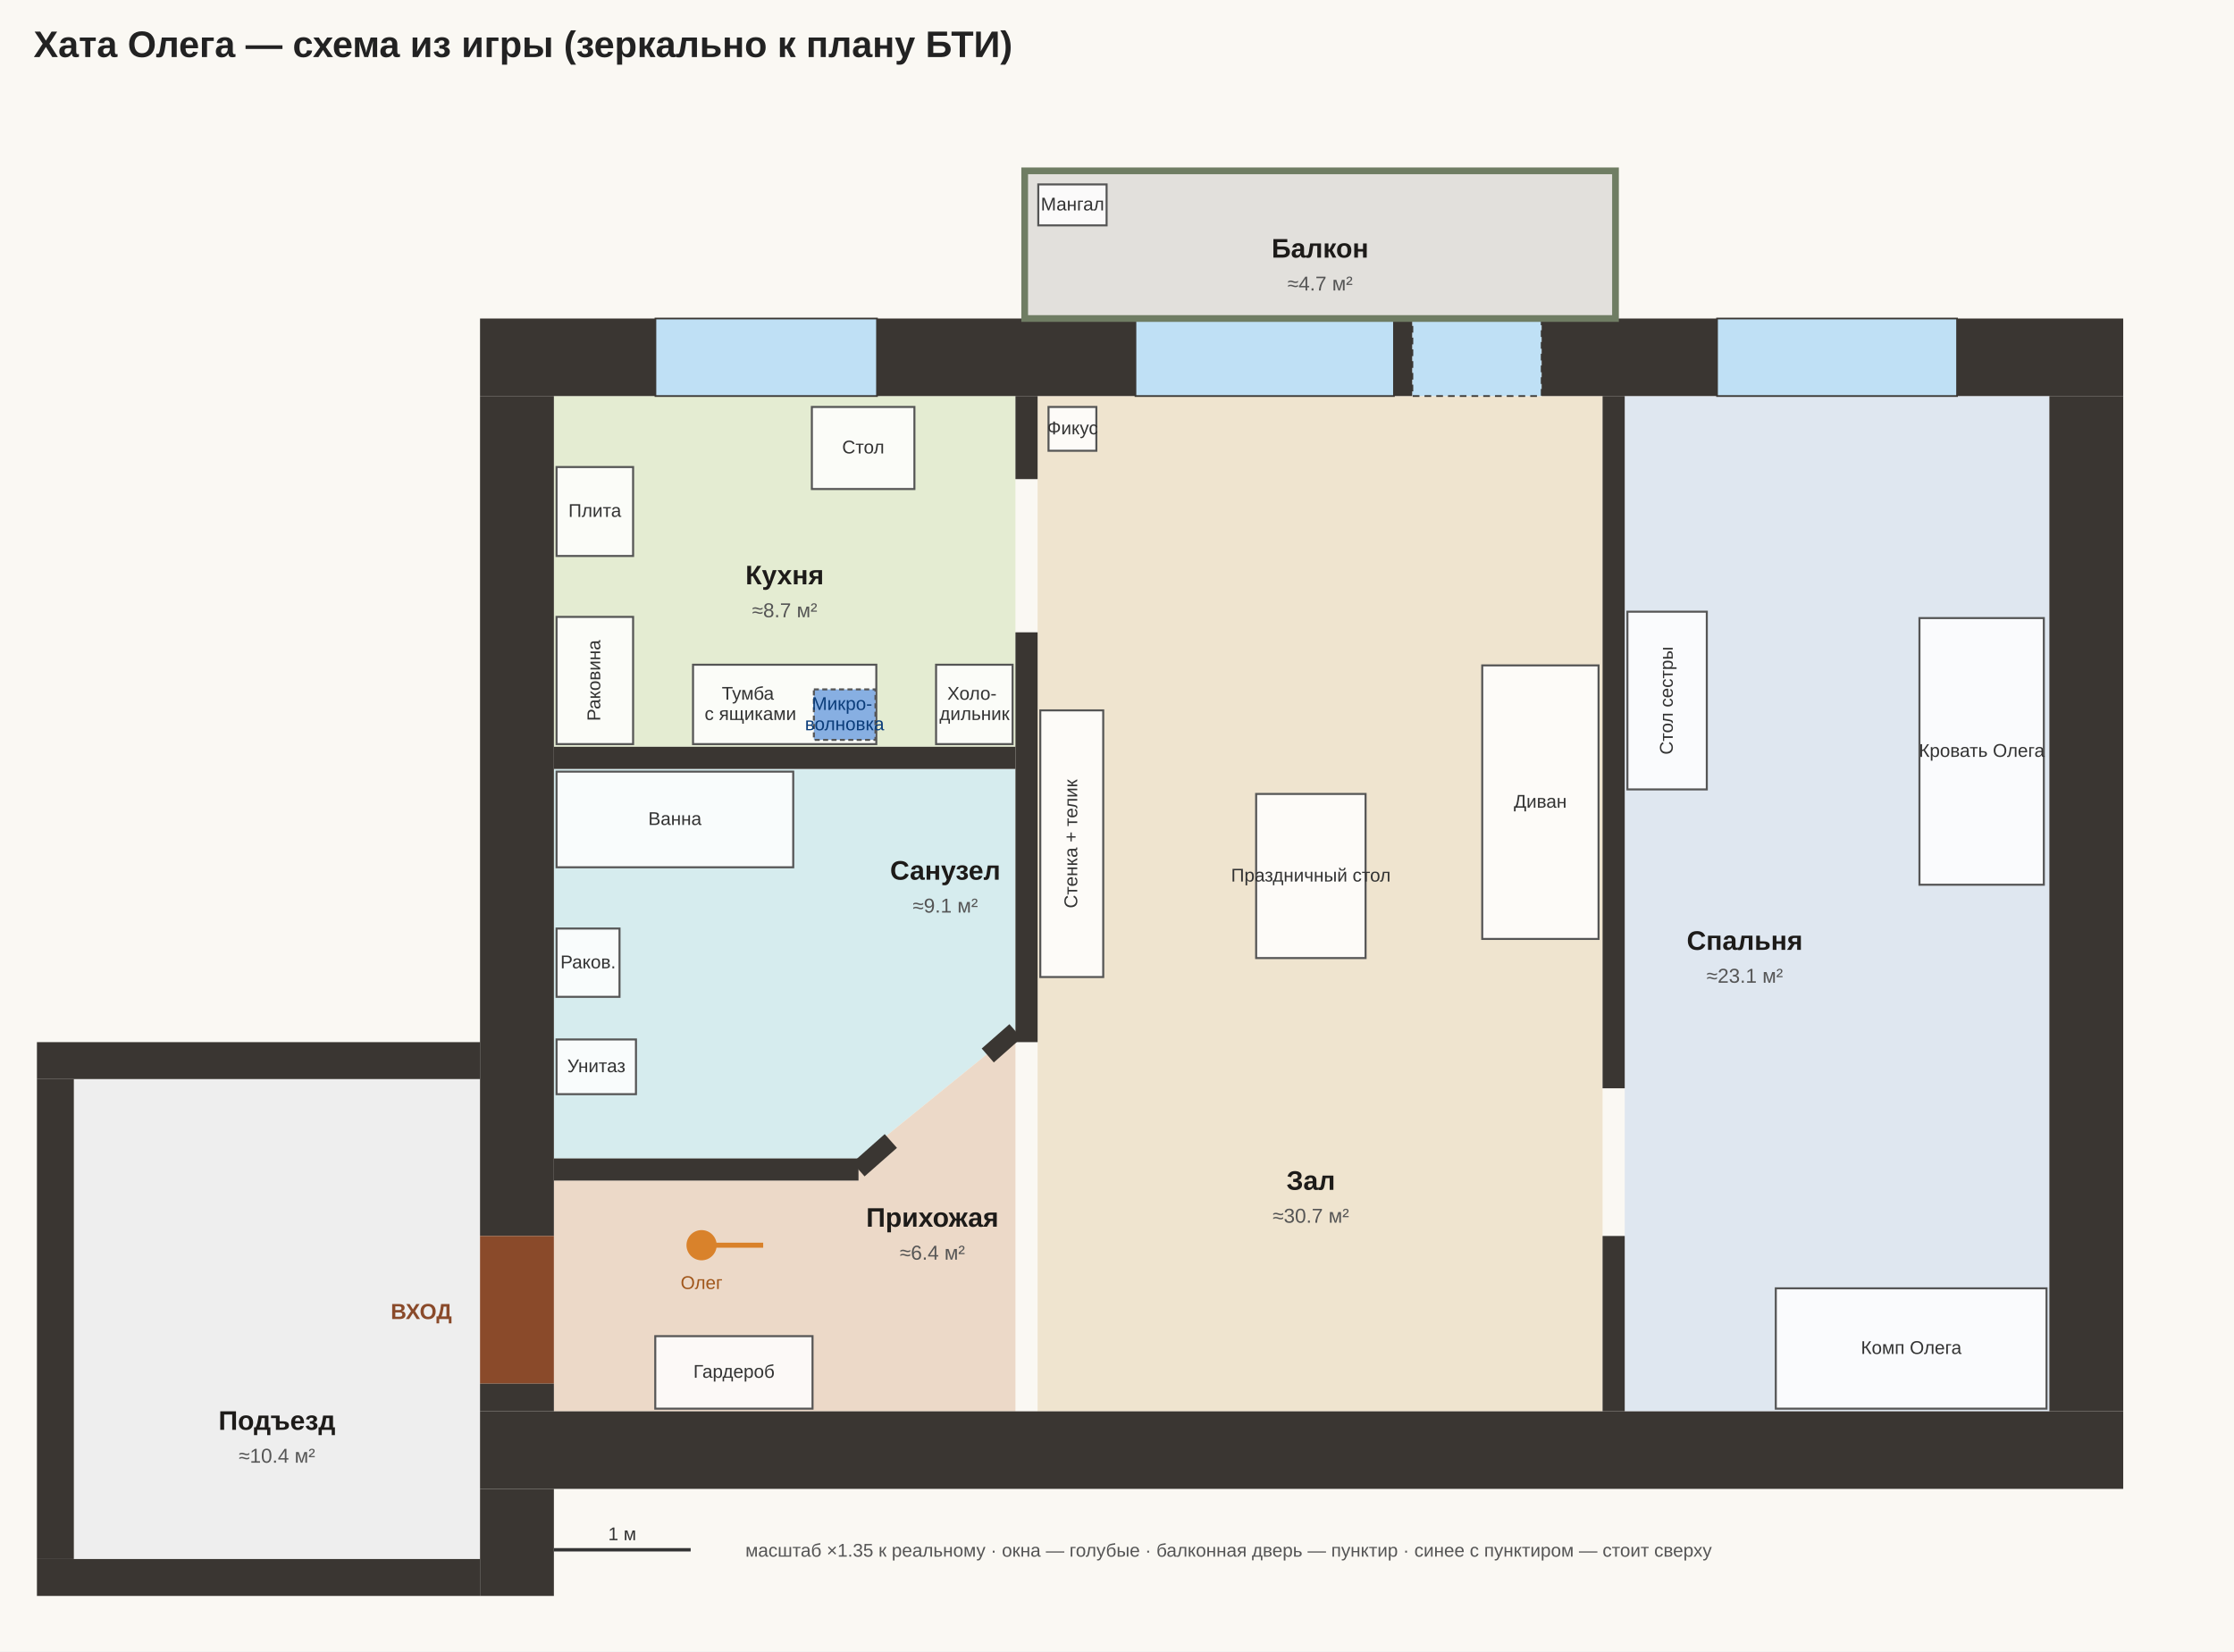
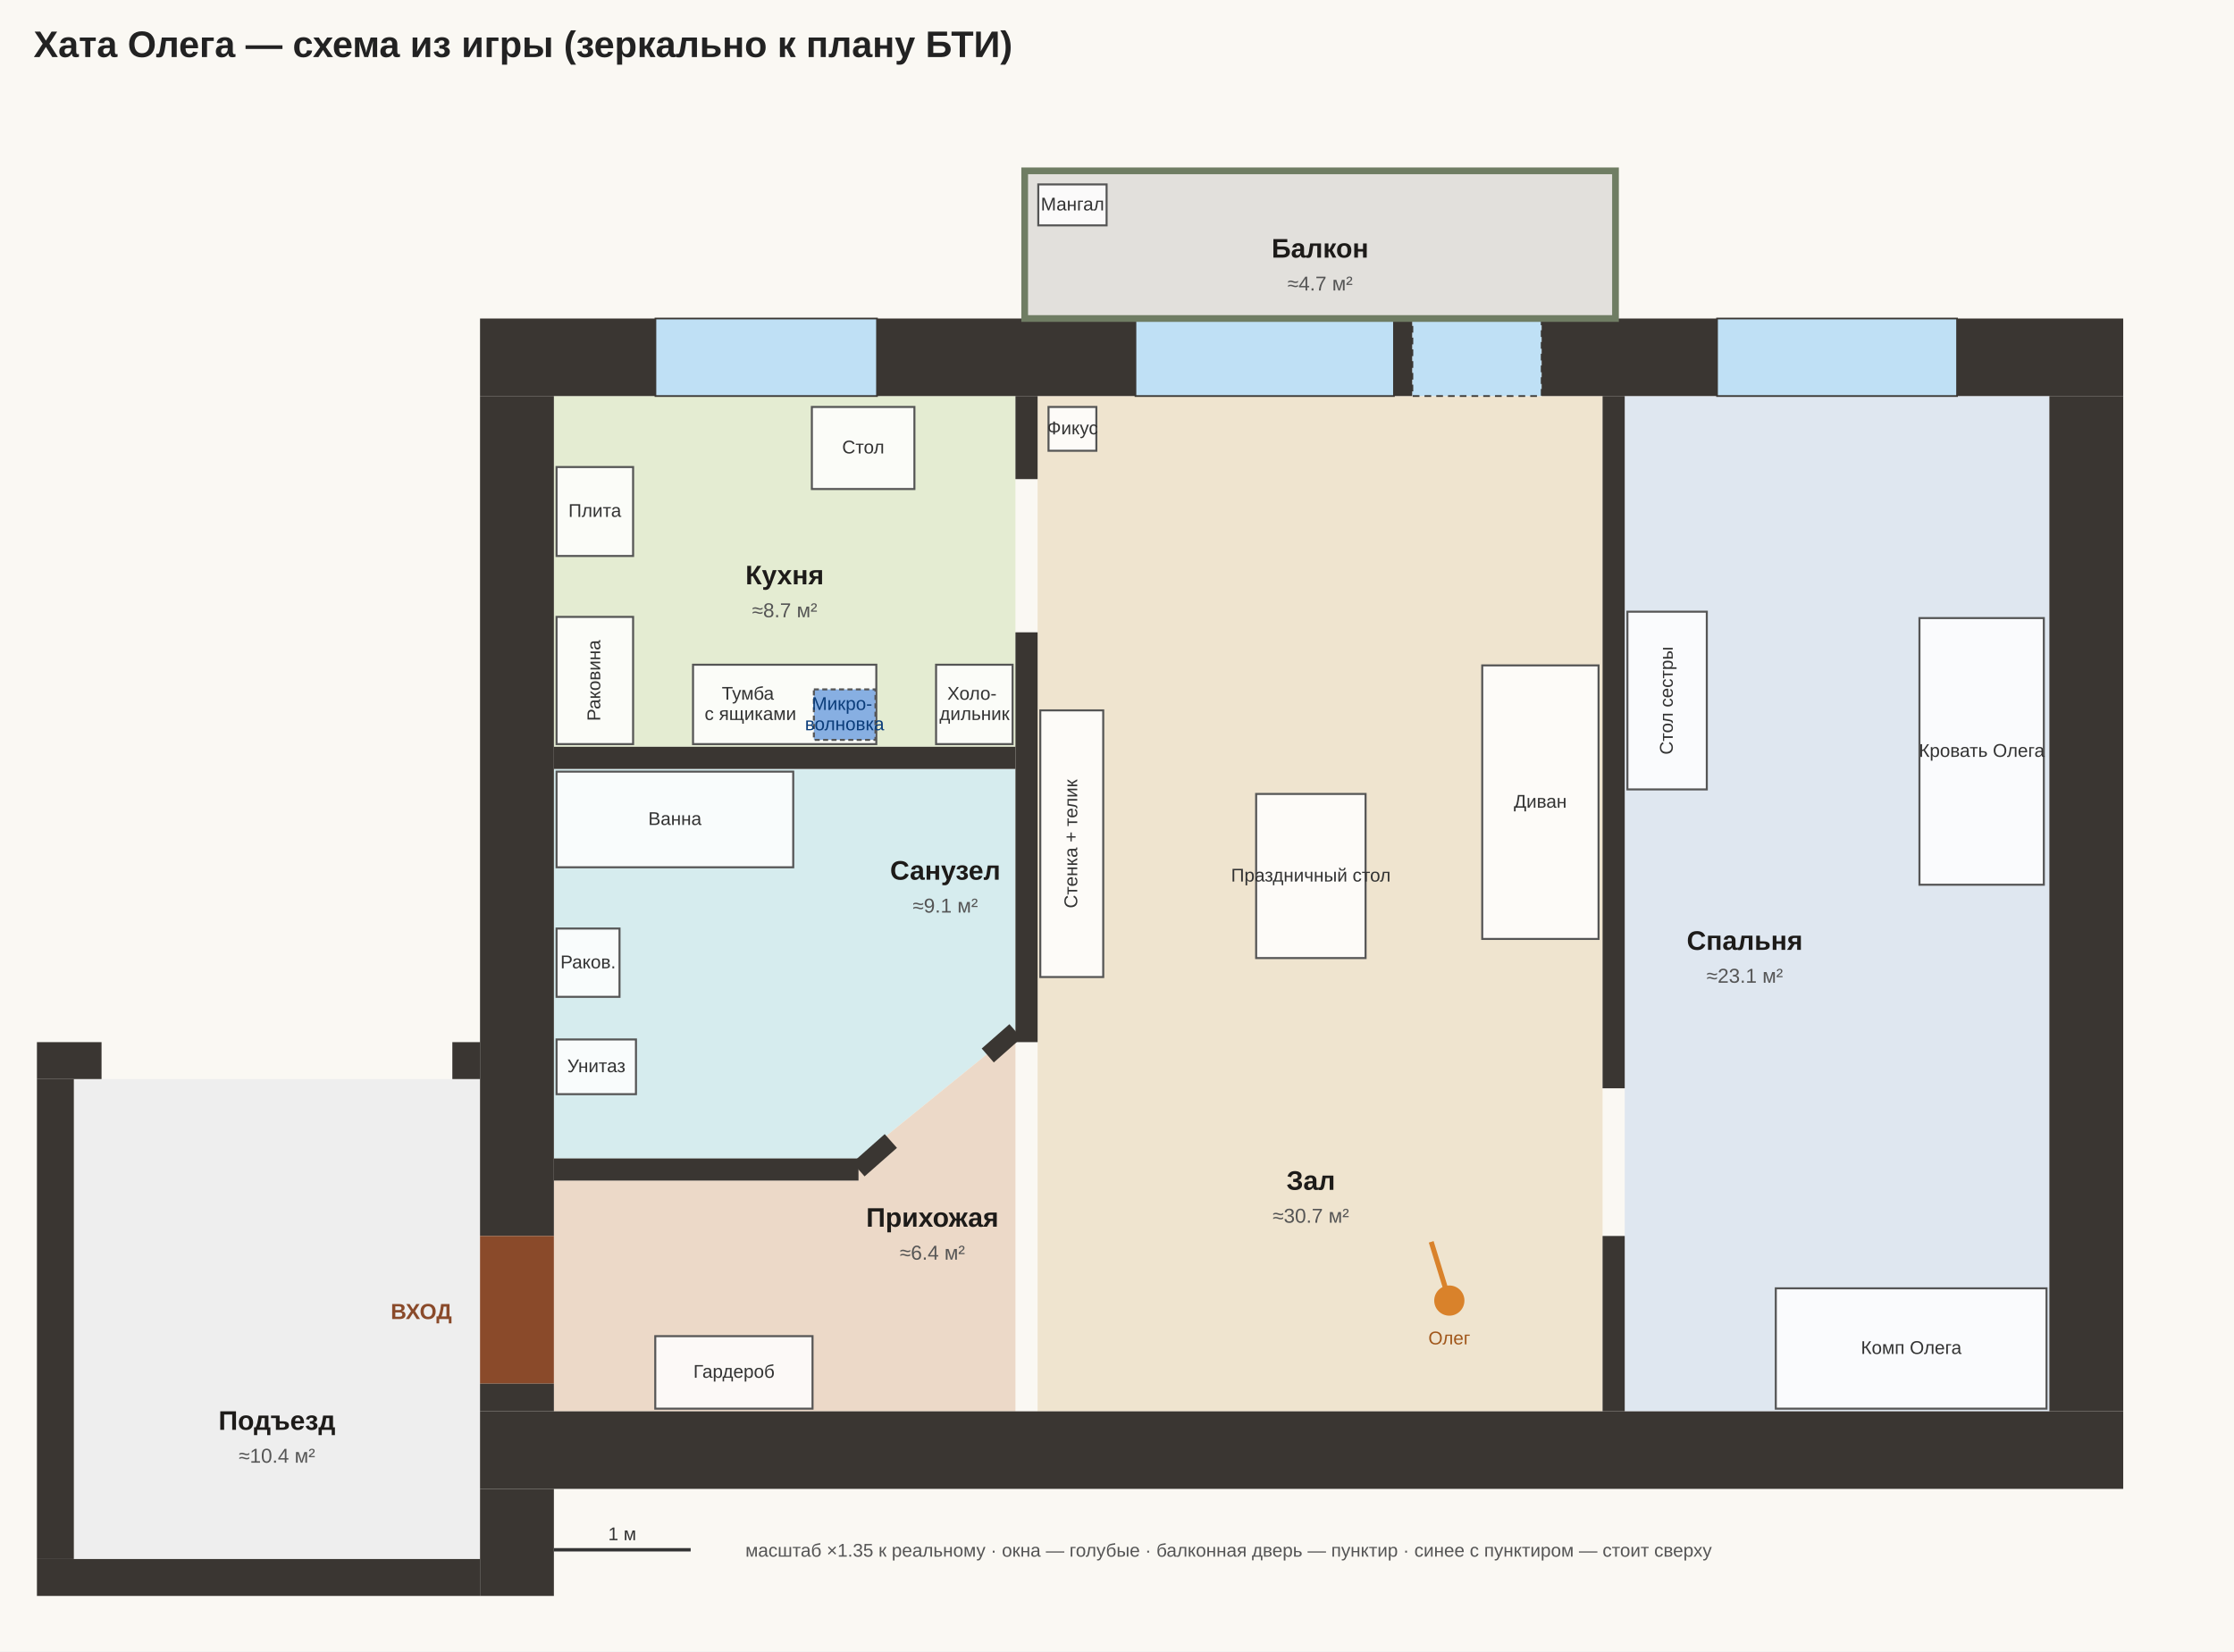
<svg xmlns="http://www.w3.org/2000/svg" width="1331" height="984" viewBox="0 0 1331 984" font-family="Arial, sans-serif">
  <rect width="100%" height="100%" fill="#faf8f3" />
  <text x="20" y="34" font-size="22" font-weight="bold" fill="#222">Хата Олега — схема из игры (зеркально к плану БТИ)</text>
  <rect x="968.0" y="236.0" width="253.0" height="605.0" fill="#dfe7f0" />
  <rect x="618.2" y="236.0" width="336.6" height="605.0" fill="#efe4cf" />
  <rect x="330.0" y="236.0" width="275.0" height="209.0" fill="#e4ecd2" />
  <polygon points="605.0,458.2 330.0,458.2 330.0,690.3 511.5,690.3 605.0,614.4" fill="#d6ecee" />
  <polygon points="605.0,614.4 511.5,690.3 511.5,703.5 330.0,703.5 330.0,841.0 605.0,841.0" fill="#ecd9c8" />
  <rect x="610.5" y="101.8" width="352.0" height="88.0" fill="#e2e0dc" />
  <rect x="44.0" y="643.0" width="242.0" height="286.0" fill="#eee" />
  <rect x="1058.0" y="767.7" width="161.3" height="71.7" fill="#fff" fill-opacity="0.85" stroke="#555" stroke-width="1.2" />
  <rect x="969.6" y="364.5" width="47.3" height="105.9" fill="#fff" fill-opacity="0.85" stroke="#555" stroke-width="1.2" />
  <rect x="1143.6" y="368.3" width="74.1" height="158.9" fill="#fff" fill-opacity="0.85" stroke="#555" stroke-width="1.2" />
  <rect x="883.1" y="396.5" width="69.3" height="163.0" fill="#fff" fill-opacity="0.85" stroke="#555" stroke-width="1.2" />
  <rect x="748.4" y="473.1" width="65.2" height="97.8" fill="#fff" fill-opacity="0.85" stroke="#555" stroke-width="1.2" />
  <rect x="619.8" y="423.3" width="37.5" height="158.9" fill="#fff" fill-opacity="0.85" stroke="#555" stroke-width="1.2" />
  <rect x="624.7" y="242.5" width="28.5" height="26.1" fill="#fff" fill-opacity="0.85" stroke="#555" stroke-width="1.2" />
  <rect x="557.7" y="396.1" width="45.6" height="47.3" fill="#fff" fill-opacity="0.85" stroke="#555" stroke-width="1.2" />
  <rect x="412.9" y="396.1" width="109.2" height="47.3" fill="#fff" fill-opacity="0.85" stroke="#555" stroke-width="1.2" />
  <rect x="484.9" y="410.8" width="36.7" height="30.1" fill="#7aa7e0" fill-opacity="0.9" stroke="#555" stroke-width="1.2" stroke-dasharray="3 2" />
  <rect x="331.6" y="367.6" width="45.6" height="75.8" fill="#fff" fill-opacity="0.85" stroke="#555" stroke-width="1.2" />
  <rect x="331.6" y="278.3" width="45.6" height="53.0" fill="#fff" fill-opacity="0.85" stroke="#555" stroke-width="1.2" />
  <rect x="483.7" y="242.5" width="61.1" height="48.9" fill="#fff" fill-opacity="0.85" stroke="#555" stroke-width="1.2" />
  <rect x="331.6" y="459.8" width="141.0" height="57.0" fill="#fff" fill-opacity="0.85" stroke="#555" stroke-width="1.2" />
  <rect x="331.6" y="553.3" width="37.5" height="40.7" fill="#fff" fill-opacity="0.85" stroke="#555" stroke-width="1.2" />
  <rect x="331.6" y="619.4" width="47.3" height="32.6" fill="#fff" fill-opacity="0.85" stroke="#555" stroke-width="1.2" />
  <rect x="390.4" y="796.2" width="93.7" height="43.2" fill="#fff" fill-opacity="0.85" stroke="#555" stroke-width="1.2" />
  <rect x="618.6" y="109.9" width="40.7" height="24.4" fill="#fff" fill-opacity="0.85" stroke="#555" stroke-width="1.2" />
  <rect x="286.0" y="189.8" width="104.5" height="46.2" fill="#3a3632" />
  <rect x="390.5" y="189.8" width="132.0" height="46.2" fill="#bfe0f5" stroke="#3a3632" stroke-width="1" />
  <rect x="522.5" y="189.8" width="154.0" height="46.2" fill="#3a3632" />
  <rect x="676.5" y="189.8" width="154.0" height="46.2" fill="#bfe0f5" stroke="#3a3632" stroke-width="1" />
  <rect x="830.5" y="189.8" width="11.0" height="46.2" fill="#3a3632" />
  <rect x="841.5" y="189.8" width="77.0" height="46.2" fill="#bfe0f5" stroke="#3a3632" stroke-width="1" stroke-dasharray="4 3" />
  <rect x="918.5" y="189.8" width="104.5" height="46.2" fill="#3a3632" />
  <rect x="1023.0" y="189.8" width="143.0" height="46.2" fill="#bfe0f5" stroke="#3a3632" stroke-width="1" />
  <rect x="1166.0" y="189.8" width="99.0" height="46.2" fill="#3a3632" />
  <rect x="286.0" y="841.0" width="979.0" height="46.2" fill="#3a3632" />
  <rect x="1221.0" y="236.0" width="44.0" height="605.0" fill="#3a3632" />
  <rect x="286.0" y="236.0" width="44.0" height="500.5" fill="#3a3632" />
  <rect x="286.0" y="736.5" width="44.0" height="88.0" fill="#8a4a2a" />
  <rect x="286.0" y="824.5" width="44.0" height="16.5" fill="#3a3632" />
  <rect x="954.8" y="236.0" width="13.2" height="412.5" fill="#3a3632" />
  <rect x="954.8" y="736.5" width="13.2" height="104.5" fill="#3a3632" />
  <rect x="605.0" y="236.0" width="13.2" height="49.5" fill="#3a3632" />
  <rect x="605.0" y="376.8" width="13.2" height="244.2" fill="#3a3632" />
  <rect x="330.0" y="445.0" width="275.0" height="13.2" fill="#3a3632" />
  <rect x="330.0" y="690.3" width="181.5" height="13.2" fill="#3a3632" />
  <rect x="22.0" y="643.0" width="22.0" height="286.0" fill="#3a3632" />
-   <rect x="22.0" y="621.0" width="264.0" height="22.0" fill="#3a3632" />
+   <rect x="22.0" y="621.0" width="38.5" height="22.0" fill="#3a3632" />
+   <rect x="269.5" y="621.0" width="16.5" height="22.0" fill="#3a3632" />
  <rect x="22.0" y="929.0" width="264.0" height="22.0" fill="#3a3632" />
  <rect x="286.0" y="887.2" width="44.0" height="63.8" fill="#3a3632" />
  <polygon points="601.4,610.3 584.9,624.8 592.1,633.1 608.6,618.5" fill="#3a3632" />
  <polygon points="527.1,675.8 507.9,692.8 515.1,701.0 534.4,684.0" fill="#3a3632" />
  <rect x="610.5" y="101.8" width="352.0" height="88.0" fill="none" stroke="#6f7d63" stroke-width="4" />
  <text x="1138.7" y="806.8" font-size="11" text-anchor="middle" fill="#333">
    <tspan x="1138.7" dy="0em">Комп Олега</tspan>
  </text>
  <text x="993.3" y="420.8" font-size="11" text-anchor="middle" fill="#333" transform="rotate(-90 993.3 417.5)">
    <tspan x="993.3" dy="0em">Стол сестры</tspan>
  </text>
  <text x="1180.7" y="451.0" font-size="11" text-anchor="middle" fill="#333">
    <tspan x="1180.7" dy="0em">Кровать Олега</tspan>
  </text>
  <text x="917.7" y="481.3" font-size="11" text-anchor="middle" fill="#333">
    <tspan x="917.7" dy="0em">Диван</tspan>
  </text>
  <text x="781.0" y="525.3" font-size="11" text-anchor="middle" fill="#333">
    <tspan x="781.0" dy="0em">Праздничный стол</tspan>
  </text>
  <text x="638.6" y="506.0" font-size="11" text-anchor="middle" fill="#333" transform="rotate(-90 638.6 502.8)">
    <tspan x="638.6" dy="0em">Стенка + телик</tspan>
  </text>
  <text x="639.0" y="258.8" font-size="11" text-anchor="middle" fill="#333">
    <tspan x="639.0" dy="0em">Фикус</tspan>
  </text>
  <text x="580.6" y="423.0" font-size="11" text-anchor="middle" fill="#333">
    <tspan x="580.6" dy="-0.55em">Холо-</tspan>
    <tspan x="580.6" dy="1.1em">дильник</tspan>
  </text>
  <text x="447.1" y="423.0" font-size="11" text-anchor="middle" fill="#333">
    <tspan x="447.1" dy="-0.55em">Тумба</tspan>
    <tspan x="447.1" dy="1.1em">с ящиками</tspan>
  </text>
  <text x="503.2" y="429.1" font-size="11" text-anchor="middle" fill="#0b3d7a">
    <tspan x="503.2" dy="-0.55em">Микро-</tspan>
    <tspan x="503.2" dy="1.1em">волновка</tspan>
  </text>
  <text x="354.4" y="408.7" font-size="11" text-anchor="middle" fill="#333" transform="rotate(-90 354.4 405.5)">
    <tspan x="354.4" dy="0em">Раковина</tspan>
  </text>
  <text x="354.4" y="308.0" font-size="11" text-anchor="middle" fill="#333">
    <tspan x="354.4" dy="0em">Плита</tspan>
  </text>
  <text x="514.3" y="270.2" font-size="11" text-anchor="middle" fill="#333">
    <tspan x="514.3" dy="0em">Стол</tspan>
  </text>
  <text x="402.1" y="491.6" font-size="11" text-anchor="middle" fill="#333">
    <tspan x="402.1" dy="0em">Ванна</tspan>
  </text>
  <text x="350.4" y="577.0" font-size="11" text-anchor="middle" fill="#333">
    <tspan x="350.4" dy="0em">Раков.</tspan>
  </text>
  <text x="355.3" y="638.9" font-size="11" text-anchor="middle" fill="#333">
    <tspan x="355.3" dy="0em">Унитаз</tspan>
  </text>
  <text x="437.3" y="821.0" font-size="11" text-anchor="middle" fill="#333">
    <tspan x="437.3" dy="0em">Гардероб</tspan>
  </text>
  <text x="639.0" y="125.4" font-size="11" text-anchor="middle" fill="#333">
    <tspan x="639.0" dy="0em">Мангал</tspan>
  </text>
  <text x="1039.5" y="566.0" font-size="16" font-weight="bold" text-anchor="middle" fill="#1d1b19">
    <tspan x="1039.5" dy="0em">Спальня</tspan>
  </text>
  <text x="1039.5" y="585.6" font-size="12" text-anchor="middle" fill="#555">
    <tspan x="1039.5" dy="0em">≈23.1 м²</tspan>
  </text>
  <text x="781.0" y="709.0" font-size="16" font-weight="bold" text-anchor="middle" fill="#1d1b19">
    <tspan x="781.0" dy="0em">Зал</tspan>
  </text>
  <text x="781.0" y="728.6" font-size="12" text-anchor="middle" fill="#555">
    <tspan x="781.0" dy="0em">≈30.7 м²</tspan>
  </text>
  <text x="467.5" y="348.2" font-size="16" font-weight="bold" text-anchor="middle" fill="#1d1b19">
    <tspan x="467.5" dy="0em">Кухня</tspan>
  </text>
  <text x="467.5" y="367.8" font-size="12" text-anchor="middle" fill="#555">
    <tspan x="467.5" dy="0em">≈8.7 м²</tspan>
  </text>
  <text x="563.2" y="524.2" font-size="16" font-weight="bold" text-anchor="middle" fill="#1d1b19">
    <tspan x="563.2" dy="0em">Санузел</tspan>
  </text>
  <text x="563.2" y="543.8" font-size="12" text-anchor="middle" fill="#555">
    <tspan x="563.2" dy="0em">≈9.1 м²</tspan>
  </text>
  <text x="555.5" y="731.0" font-size="16" font-weight="bold" text-anchor="middle" fill="#1d1b19">
    <tspan x="555.5" dy="0em">Прихожая</tspan>
  </text>
  <text x="555.5" y="750.6" font-size="12" text-anchor="middle" fill="#555">
    <tspan x="555.5" dy="0em">≈6.4 м²</tspan>
  </text>
  <text x="786.5" y="153.5" font-size="16" font-weight="bold" text-anchor="middle" fill="#1d1b19">
    <tspan x="786.5" dy="0em">Балкон</tspan>
  </text>
  <text x="786.5" y="173.1" font-size="12" text-anchor="middle" fill="#555">
    <tspan x="786.5" dy="0em">≈4.7 м²</tspan>
  </text>
  <text x="165.0" y="852.0" font-size="16" font-weight="bold" text-anchor="middle" fill="#1d1b19">
    <tspan x="165.0" dy="0em">Подъезд</tspan>
  </text>
  <text x="165.0" y="871.6" font-size="12" text-anchor="middle" fill="#555">
    <tspan x="165.0" dy="0em">≈10.4 м²</tspan>
  </text>
  <text x="251.0" y="786.0" font-size="13" font-weight="bold" text-anchor="middle" fill="#8a4a2a">
    <tspan x="251.0" dy="0em">ВХОД</tspan>
  </text>
-   <circle cx="418.0" cy="742.0" r="9" fill="#d9822b" />
-   <line x1="418.0" y1="742.0" x2="454.7" y2="742.0" stroke="#d9822b" stroke-width="3" />
-   <text x="418.0" y="768.1" font-size="11" text-anchor="middle" fill="#a0561a">
-     <tspan x="418.0" dy="0em">Олег</tspan>
+   <circle cx="863.5" cy="775.0" r="9" fill="#d9822b" />
+   <line x1="863.5" y1="775.0" x2="852.7" y2="740.0" stroke="#d9822b" stroke-width="3" />
+   <text x="863.5" y="801.1" font-size="11" text-anchor="middle" fill="#a0561a">
+     <tspan x="863.5" dy="0em">Олег</tspan>
  </text>
  <line x1="330.0" y1="923.5" x2="411.5" y2="923.5" stroke="#333" stroke-width="2" />
  <text x="370.7" y="917.8" font-size="11" text-anchor="middle" fill="#333">
    <tspan x="370.7" dy="0em">1 м</tspan>
  </text>
  <text x="444.1" y="927.6" font-size="11" fill="#555">
    <tspan x="444.1" dy="0em">масштаб ×1.35 к реальному · окна — голубые · балконная дверь — пунктир · синее с пунктиром — стоит сверху</tspan>
  </text>
</svg>
